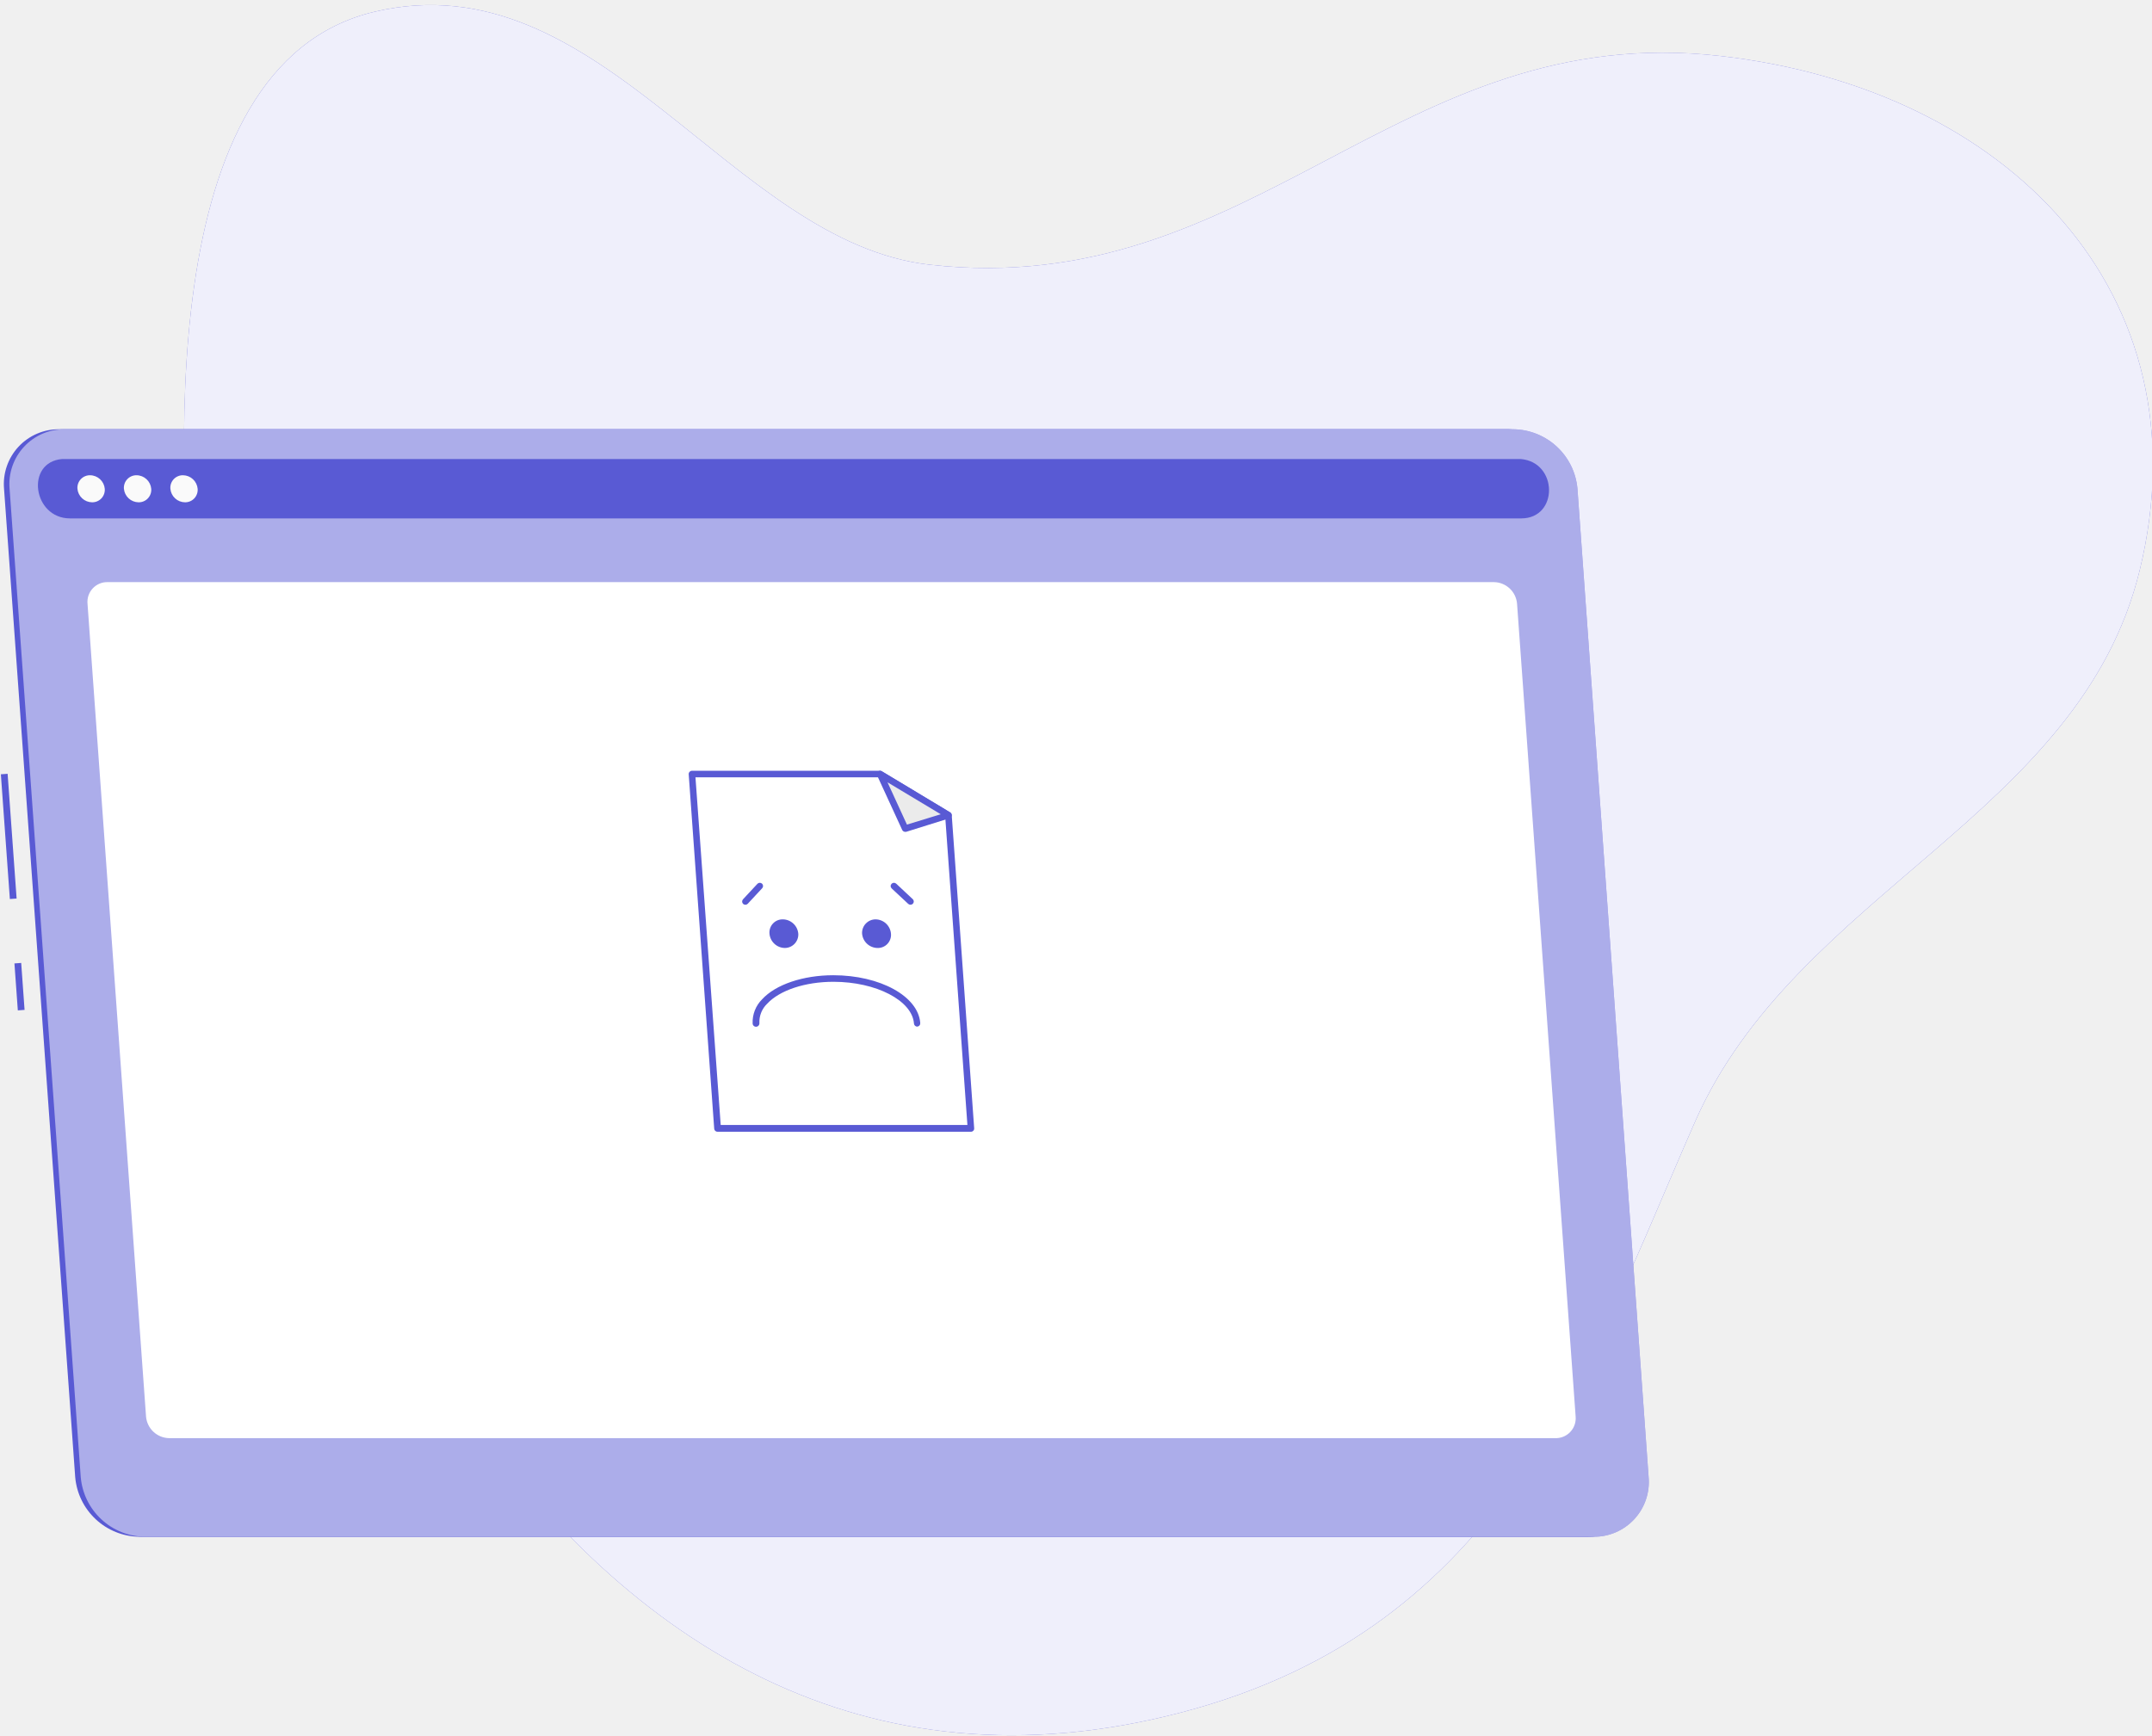
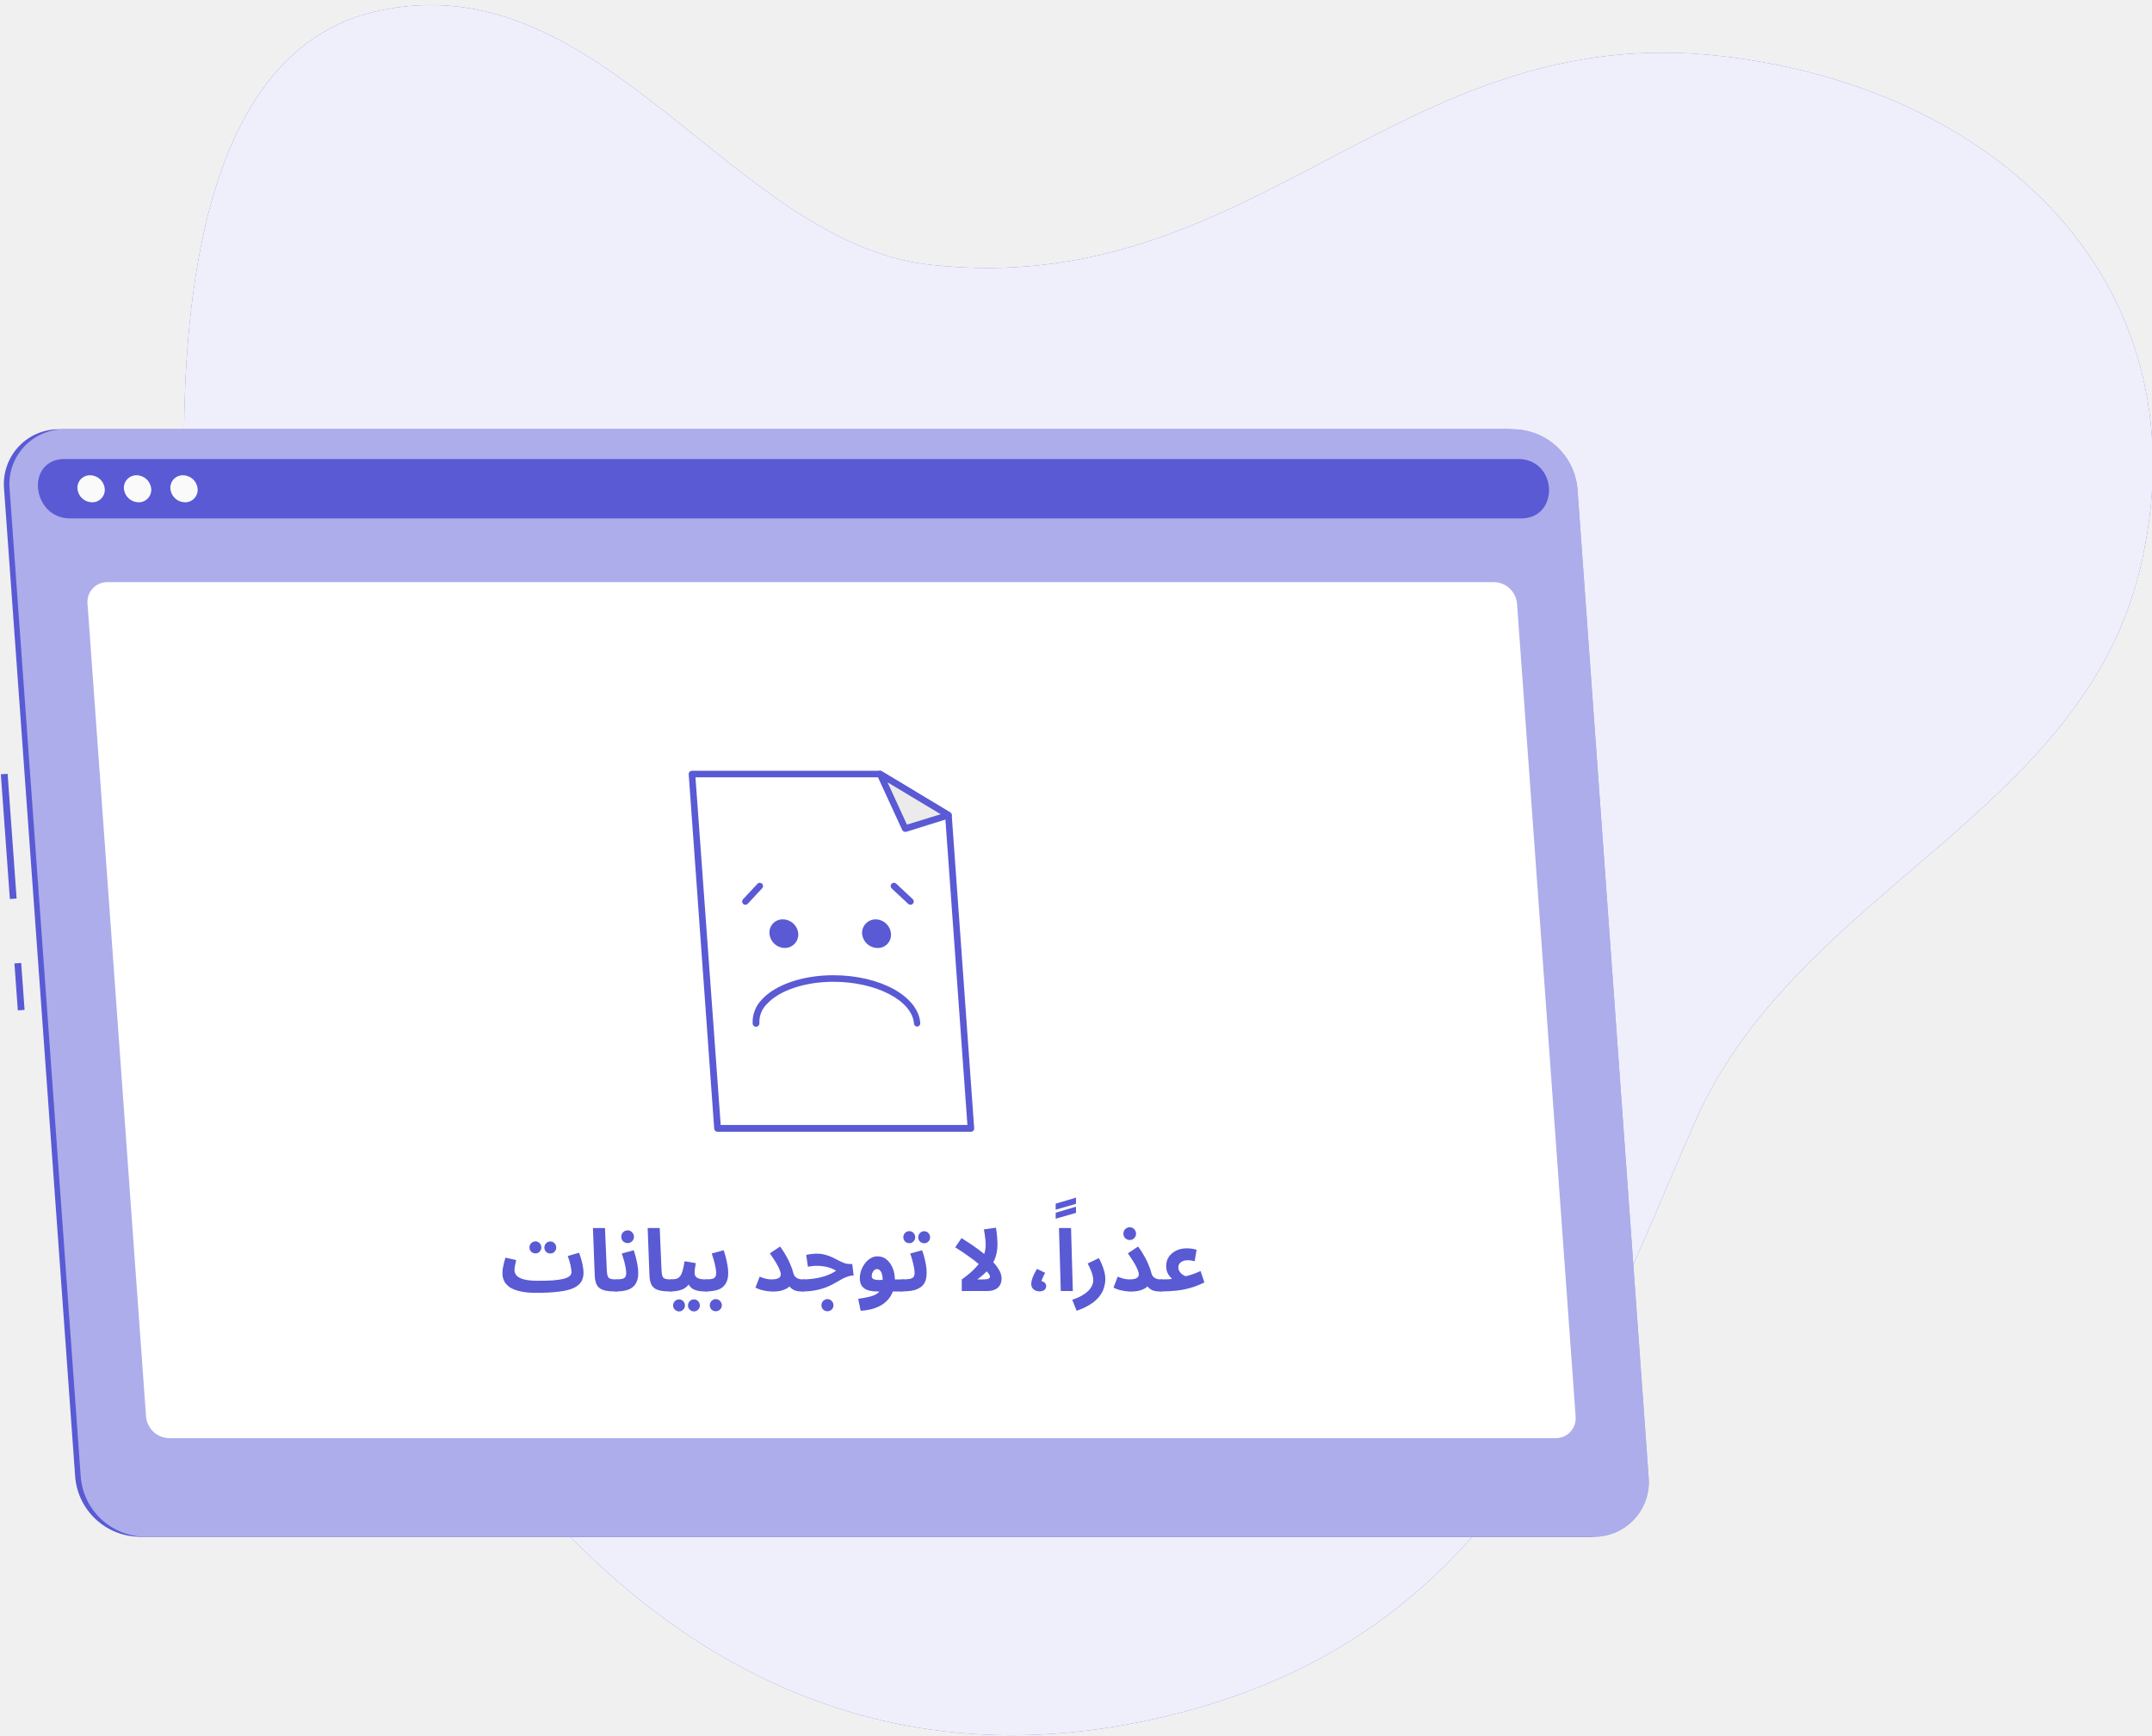
<svg xmlns="http://www.w3.org/2000/svg" width="300" height="242" viewBox="0 0 300 242" fill="none">
  <path d="M129.647 36.913C175.008 41.987 194.916 2.662 239.871 7.811C279.988 12.403 307.657 40.987 298.292 79.482C289.974 113.658 250.376 124.381 236.296 156.397C221.368 190.347 209.797 226.927 164.719 238.744C76.214 261.943 33.221 153.04 27.195 90.488C24.884 66.478 20.848 9.075 52.195 1.643C83.74 -5.844 101.856 33.801 129.647 36.913Z" fill="#595AD4" />
  <path opacity="0.9" d="M129.647 36.913C175.008 41.987 194.916 2.662 239.871 7.811C279.988 12.403 307.657 40.987 298.292 79.482C289.974 113.658 250.376 124.381 236.296 156.397C221.368 190.347 209.797 226.927 164.719 238.744C76.214 261.943 33.221 153.04 27.195 90.488C24.884 66.478 20.848 9.075 52.195 1.643C83.74 -5.844 101.856 33.801 129.647 36.913Z" fill="white" />
  <path d="M1.062 107.886L0.121 107.954L1.374 125.345L2.315 125.278L1.062 107.886Z" fill="#595AD4" />
  <path d="M2.954 134.256L2.013 134.324L2.485 140.871L3.425 140.803L2.954 134.256Z" fill="#595AD4" />
  <path d="M221.349 214.262H19.387C17.138 214.222 14.985 213.351 13.341 211.816C11.697 210.282 10.68 208.194 10.484 205.954L0.563 68.147C0.471 67.084 0.602 66.014 0.949 65.005C1.295 63.996 1.85 63.071 2.575 62.289C3.301 61.507 4.183 60.886 5.163 60.465C6.144 60.045 7.201 59.835 8.268 59.848H210.231C212.477 59.888 214.63 60.758 216.273 62.29C217.917 63.822 218.935 65.909 219.133 68.147L229.054 205.954C229.146 207.017 229.015 208.088 228.668 209.097C228.322 210.107 227.768 211.033 227.042 211.815C226.316 212.598 225.435 213.22 224.455 213.641C223.474 214.063 222.416 214.274 221.349 214.262V214.262Z" fill="#595AD4" />
  <path d="M222.122 214.262H20.16C17.912 214.222 15.758 213.351 14.114 211.816C12.47 210.282 11.453 208.194 11.257 205.954L1.337 68.147C1.244 67.084 1.376 66.014 1.722 65.005C2.069 63.996 2.623 63.071 3.349 62.289C4.074 61.507 4.956 60.886 5.936 60.465C6.917 60.045 7.975 59.835 9.041 59.848H211.004C213.25 59.888 215.403 60.758 217.046 62.29C218.69 63.822 219.709 65.909 219.906 68.147L229.827 205.954C229.921 207.018 229.79 208.089 229.445 209.099C229.099 210.109 228.545 211.035 227.819 211.818C227.093 212.601 226.211 213.223 225.23 213.644C224.248 214.065 223.19 214.276 222.122 214.262V214.262Z" fill="#595AD4" />
  <path opacity="0.5" d="M222.122 214.262H20.16C17.912 214.222 15.758 213.351 14.114 211.816C12.47 210.282 11.453 208.194 11.257 205.954L1.337 68.147C1.244 67.084 1.376 66.014 1.722 65.005C2.069 63.996 2.623 63.071 3.349 62.289C4.074 61.507 4.956 60.886 5.936 60.465C6.917 60.045 7.975 59.835 9.041 59.848H211.004C213.25 59.888 215.403 60.758 217.046 62.29C218.69 63.822 219.709 65.909 219.906 68.147L229.827 205.954C229.921 207.018 229.79 208.089 229.445 209.099C229.099 210.109 228.545 211.035 227.819 211.818C227.093 212.601 226.211 213.223 225.23 213.644C224.248 214.065 223.19 214.276 222.122 214.262V214.262Z" fill="white" />
  <path d="M211.306 63.998H9.343H8.664C3.506 64.422 4.562 72.278 9.767 72.278H212.07C217.285 72.278 217.209 64.422 211.985 63.998H211.306Z" fill="#595AD4" />
  <path d="M14.605 68.147C14.625 68.39 14.594 68.635 14.513 68.865C14.433 69.095 14.305 69.306 14.138 69.484C13.97 69.661 13.768 69.802 13.543 69.897C13.318 69.991 13.076 70.038 12.832 70.033C12.32 70.026 11.828 69.829 11.452 69.481C11.076 69.133 10.842 68.657 10.795 68.147C10.776 67.905 10.807 67.661 10.887 67.431C10.967 67.202 11.094 66.991 11.26 66.814C11.426 66.636 11.627 66.495 11.851 66.4C12.075 66.305 12.316 66.257 12.559 66.261C13.073 66.266 13.567 66.462 13.945 66.81C14.323 67.158 14.559 67.635 14.605 68.147Z" fill="#FAFAFA" />
  <path d="M21.084 68.147C21.104 68.39 21.072 68.635 20.992 68.865C20.911 69.095 20.783 69.306 20.616 69.484C20.449 69.661 20.247 69.802 20.022 69.897C19.797 69.991 19.555 70.038 19.311 70.033C18.799 70.026 18.307 69.829 17.931 69.481C17.555 69.133 17.321 68.657 17.274 68.147C17.254 67.905 17.285 67.661 17.366 67.431C17.445 67.202 17.573 66.991 17.739 66.814C17.905 66.636 18.106 66.495 18.33 66.4C18.553 66.305 18.794 66.257 19.038 66.261C19.552 66.266 20.046 66.462 20.424 66.81C20.802 67.158 21.037 67.635 21.084 68.147Z" fill="#FAFAFA" />
  <path d="M27.553 68.147C27.573 68.389 27.542 68.633 27.462 68.863C27.382 69.092 27.255 69.302 27.089 69.48C26.923 69.658 26.721 69.799 26.498 69.894C26.274 69.989 26.033 70.037 25.79 70.033C25.277 70.028 24.784 69.832 24.407 69.483C24.031 69.135 23.797 68.658 23.753 68.147C23.732 67.904 23.762 67.66 23.841 67.43C23.921 67.199 24.048 66.989 24.214 66.811C24.38 66.633 24.582 66.492 24.807 66.397C25.031 66.302 25.273 66.256 25.516 66.261C26.029 66.268 26.521 66.465 26.897 66.813C27.273 67.161 27.507 67.636 27.553 68.147V68.147Z" fill="#FAFAFA" />
  <path d="M216.766 200.513H23.583C22.767 200.499 21.985 200.183 21.389 199.625C20.793 199.067 20.425 198.308 20.358 197.495L12.2 84.169C12.164 83.78 12.211 83.388 12.338 83.019C12.465 82.649 12.669 82.311 12.936 82.027C13.204 81.742 13.529 81.518 13.89 81.368C14.251 81.219 14.639 81.148 15.03 81.161H208.26C209.075 81.172 209.857 81.486 210.453 82.042C211.049 82.599 211.417 83.357 211.485 84.169L219.652 197.495C219.687 197.889 219.638 198.286 219.507 198.659C219.376 199.032 219.167 199.373 218.894 199.659C218.621 199.945 218.289 200.169 217.922 200.316C217.555 200.463 217.161 200.53 216.766 200.513V200.513Z" fill="white" />
  <path d="M135.362 157.34L132.212 113.658L122.688 107.925H96.462L100.026 157.34H135.362Z" fill="white" />
  <path d="M135.362 157.793H100.026C99.909 157.796 99.796 157.753 99.71 157.674C99.624 157.595 99.572 157.485 99.564 157.369L96.009 107.953C96.004 107.891 96.013 107.829 96.034 107.77C96.055 107.712 96.088 107.658 96.132 107.614C96.173 107.567 96.224 107.53 96.281 107.504C96.338 107.478 96.399 107.464 96.462 107.463H122.688C122.77 107.466 122.851 107.488 122.923 107.529L132.448 113.262C132.512 113.299 132.566 113.351 132.606 113.413C132.645 113.476 132.669 113.547 132.675 113.621L135.805 157.303C135.812 157.366 135.804 157.43 135.783 157.491C135.762 157.551 135.728 157.606 135.683 157.652C135.642 157.696 135.592 157.731 135.537 157.755C135.482 157.78 135.422 157.792 135.362 157.793V157.793ZM100.47 156.85H134.862L131.769 113.894L122.603 108.377H96.952L100.47 156.85Z" fill="#595AD4" />
  <path d="M132.212 113.658L122.688 107.925L126.186 115.526L132.212 113.658Z" fill="#EBEBEB" />
  <path d="M126.186 115.978C126.099 115.978 126.014 115.953 125.941 115.906C125.867 115.859 125.809 115.793 125.771 115.714L122.273 108.113C122.232 108.024 122.22 107.924 122.239 107.828C122.257 107.732 122.305 107.643 122.376 107.576C122.451 107.512 122.544 107.473 122.642 107.464C122.74 107.456 122.839 107.478 122.923 107.529L132.448 113.262C132.525 113.308 132.587 113.376 132.627 113.456C132.667 113.536 132.684 113.626 132.675 113.715C132.662 113.802 132.626 113.883 132.569 113.95C132.512 114.017 132.438 114.066 132.354 114.092L126.318 115.978H126.186ZM123.725 109.075L126.432 114.969L131.147 113.526L123.725 109.075Z" fill="#595AD4" />
  <path d="M111.286 130.181C111.3 130.437 111.262 130.693 111.174 130.934C111.085 131.175 110.948 131.396 110.772 131.582C110.595 131.768 110.383 131.916 110.147 132.018C109.911 132.119 109.657 132.171 109.4 132.17C108.862 132.161 108.346 131.952 107.953 131.585C107.559 131.217 107.315 130.717 107.269 130.181C107.245 129.922 107.276 129.66 107.36 129.414C107.445 129.169 107.581 128.943 107.76 128.754C107.938 128.565 108.155 128.416 108.396 128.317C108.636 128.218 108.895 128.172 109.155 128.181C109.694 128.193 110.21 128.404 110.603 128.773C110.997 129.142 111.24 129.643 111.286 130.181Z" fill="#595AD4" />
  <path d="M124.206 130.18C124.229 130.439 124.197 130.699 124.111 130.944C124.026 131.188 123.89 131.412 123.711 131.6C123.533 131.789 123.317 131.937 123.077 132.035C122.837 132.133 122.579 132.179 122.32 132.17C121.781 132.161 121.264 131.952 120.869 131.585C120.473 131.218 120.228 130.718 120.179 130.18C120.164 129.923 120.201 129.666 120.289 129.424C120.377 129.182 120.513 128.96 120.69 128.773C120.867 128.586 121.08 128.437 121.316 128.335C121.553 128.233 121.808 128.181 122.065 128.181C122.607 128.189 123.126 128.398 123.522 128.767C123.918 129.137 124.161 129.641 124.206 130.18V130.18Z" fill="#595AD4" />
  <path d="M127.865 143.138C127.75 143.136 127.641 143.091 127.557 143.013C127.473 142.935 127.422 142.828 127.412 142.713C127.177 139.498 122.141 136.885 116.19 136.885C112.239 136.885 108.693 138.064 106.939 139.95C106.578 140.298 106.296 140.718 106.111 141.183C105.926 141.648 105.841 142.147 105.864 142.647C105.868 142.709 105.86 142.772 105.84 142.83C105.821 142.889 105.79 142.944 105.749 142.991C105.667 143.085 105.55 143.143 105.425 143.152C105.3 143.161 105.177 143.119 105.082 143.037C104.988 142.955 104.929 142.839 104.921 142.713C104.893 142.088 104.996 141.464 105.223 140.881C105.45 140.298 105.797 139.769 106.241 139.328C108.127 137.263 111.965 135.971 116.162 135.971C122.697 135.971 128.025 138.904 128.289 142.647C128.293 142.707 128.285 142.767 128.266 142.823C128.247 142.879 128.217 142.931 128.177 142.976C128.138 143.021 128.09 143.057 128.036 143.083C127.983 143.11 127.925 143.125 127.865 143.128V143.138Z" fill="#595AD4" />
  <path d="M103.902 126.144C103.787 126.142 103.677 126.098 103.591 126.022C103.505 125.935 103.457 125.818 103.457 125.696C103.457 125.574 103.505 125.457 103.591 125.371L105.6 123.211C105.686 123.128 105.801 123.082 105.92 123.082C106.04 123.082 106.155 123.128 106.241 123.211C106.283 123.253 106.317 123.303 106.34 123.358C106.362 123.413 106.374 123.472 106.374 123.532C106.374 123.592 106.362 123.651 106.34 123.706C106.317 123.761 106.283 123.811 106.241 123.853L104.232 126.012C104.189 126.055 104.137 126.089 104.081 126.112C104.024 126.135 103.963 126.146 103.902 126.144V126.144Z" fill="#595AD4" />
  <path d="M126.922 126.144C126.808 126.139 126.698 126.096 126.611 126.022L124.3 123.862C124.257 123.82 124.222 123.769 124.198 123.713C124.175 123.658 124.162 123.597 124.162 123.537C124.162 123.476 124.175 123.416 124.198 123.36C124.222 123.304 124.257 123.254 124.3 123.211C124.386 123.128 124.501 123.082 124.621 123.082C124.741 123.082 124.855 123.128 124.942 123.211L127.252 125.371C127.294 125.413 127.328 125.463 127.351 125.518C127.373 125.573 127.385 125.632 127.385 125.692C127.385 125.751 127.373 125.81 127.351 125.865C127.328 125.92 127.294 125.97 127.252 126.012C127.162 126.096 127.045 126.143 126.922 126.144V126.144Z" fill="#595AD4" />
+   <path d="M74.758 180.252L75.07 178.572C75.846 178.572 76.522 178.552 77.098 178.512C77.674 178.464 78.15 178.396 78.526 178.308C78.91 178.212 79.194 178.088 79.378 177.936C79.57 177.784 79.666 177.6 79.666 177.384C79.666 177.096 79.618 176.752 79.522 176.352C79.426 175.944 79.302 175.532 79.15 175.116L80.722 174.66C80.826 174.932 80.926 175.232 81.022 175.56C81.118 175.88 81.194 176.204 81.25 176.532C81.314 176.852 81.346 177.152 81.346 177.432C81.346 177.928 81.238 178.356 81.022 178.716C80.806 179.068 80.446 179.36 79.942 179.592C79.446 179.816 78.774 179.98 77.926 180.084C77.078 180.196 76.022 180.252 74.758 180.252ZM74.746 180.252C73.882 180.252 73.15 180.184 72.55 180.048C71.958 179.92 71.474 179.736 71.098 179.496C70.73 179.248 70.462 178.96 70.294 178.632C70.126 178.304 70.042 177.944 70.042 177.552C70.042 177.296 70.062 177.04 70.102 176.784C70.15 176.52 70.206 176.264 70.27 176.016C70.342 175.768 70.406 175.544 70.462 175.344L71.962 175.692C71.93 175.836 71.894 175.992 71.854 176.16C71.814 176.328 71.782 176.492 71.758 176.652C71.734 176.804 71.722 176.944 71.722 177.072C71.722 177.368 71.826 177.632 72.034 177.864C72.25 178.088 72.602 178.264 73.09 178.392C73.578 178.512 74.234 178.572 75.058 178.572L75.298 179.868L74.746 180.252ZM76.726 174.768C76.494 174.768 76.294 174.688 76.126 174.528C75.966 174.36 75.886 174.164 75.886 173.94C75.886 173.708 75.966 173.508 76.126 173.34C76.294 173.172 76.494 173.088 76.726 173.088C76.95 173.088 77.142 173.172 77.302 173.34C77.462 173.508 77.542 173.708 77.542 173.94C77.542 174.164 77.462 174.36 77.302 174.528C77.142 174.688 76.95 174.768 76.726 174.768ZM74.65 174.756C74.418 174.756 74.218 174.676 74.05 174.516C73.89 174.348 73.81 174.152 73.81 173.928C73.81 173.696 73.89 173.496 74.05 173.328C74.218 173.16 74.418 173.076 74.65 173.076C74.874 173.076 75.066 173.16 75.226 173.328C75.386 173.496 75.466 173.696 75.466 173.928C75.466 174.152 75.386 174.348 75.226 174.516C75.066 174.676 74.874 174.756 74.65 174.756Z" fill="#595AD4" />
+   <path d="M85.755 180.06C85.011 180.06 84.435 179.984 84.027 179.832C83.627 179.68 83.347 179.444 83.187 179.124C83.027 178.796 82.935 178.384 82.911 177.888L82.659 171.216H84.339L84.591 177.084C84.607 177.452 84.647 177.728 84.711 177.912C84.775 178.096 84.895 178.22 85.071 178.284C85.255 178.348 85.523 178.38 85.875 178.38C86.179 178.38 86.395 178.46 86.523 178.62C86.659 178.772 86.727 178.964 86.727 179.196C86.727 179.444 86.643 179.652 86.475 179.82C86.307 179.98 86.067 180.06 85.755 180.06Z" fill="#595AD4" />
+   <path d="M85.772 180.06L85.891 178.38C86.243 178.38 86.519 178.356 86.719 178.308C86.927 178.26 87.076 178.172 87.163 178.044C87.251 177.908 87.296 177.716 87.296 177.468C87.296 177.244 87.263 176.976 87.2 176.664C87.144 176.352 87.067 176.028 86.972 175.692C86.876 175.356 86.779 175.048 86.683 174.768L88.34 174.312C88.436 174.584 88.531 174.9 88.627 175.26C88.724 175.62 88.803 175.992 88.868 176.376C88.939 176.752 88.975 177.116 88.975 177.468C88.975 177.908 88.919 178.28 88.808 178.584C88.695 178.88 88.54 179.128 88.34 179.328C88.147 179.52 87.915 179.672 87.644 179.784C87.379 179.888 87.088 179.96 86.767 180C86.448 180.04 86.115 180.06 85.772 180.06ZM87.499 173.316C87.251 173.316 87.04 173.232 86.864 173.064C86.695 172.896 86.612 172.688 86.612 172.44C86.612 172.192 86.695 171.98 86.864 171.804C87.04 171.628 87.251 171.54 87.499 171.54C87.74 171.54 87.944 171.628 88.112 171.804C88.287 171.98 88.376 172.192 88.376 172.44C88.376 172.688 88.287 172.896 88.112 173.064C87.944 173.232 87.74 173.316 87.499 173.316Z" fill="#595AD4" />
+   <path d="M93.384 180.06C92.64 180.06 92.064 179.984 91.656 179.832C91.256 179.68 90.976 179.444 90.816 179.124C90.656 178.796 90.564 178.384 90.54 177.888L90.288 171.216H91.968L92.22 177.084C92.236 177.452 92.276 177.728 92.34 177.912C92.404 178.096 92.524 178.22 92.7 178.284C92.884 178.348 93.152 178.38 93.504 178.38C93.808 178.38 94.024 178.46 94.152 178.62C94.288 178.772 94.356 178.964 94.356 179.196C94.356 179.444 94.272 179.652 94.104 179.82C93.936 179.98 93.696 180.06 93.384 180.06Z" fill="#595AD4" />
+   <path d="M93.4 180.06L93.52 178.38C93.808 178.38 94.056 178.352 94.264 178.296C94.472 178.24 94.648 178.128 94.792 177.96C94.936 177.784 95.056 177.528 95.152 177.192C95.256 176.856 95.348 176.408 95.428 175.848L97 176.112C96.984 176.232 96.96 176.372 96.928 176.532C96.904 176.692 96.88 176.856 96.856 177.024C96.84 177.184 96.832 177.336 96.832 177.48C96.832 177.624 96.86 177.752 96.916 177.864C96.972 177.976 97.06 178.072 97.18 178.152C97.308 178.224 97.472 178.28 97.672 178.32C97.88 178.36 98.132 178.38 98.428 178.38C98.732 178.38 98.948 178.46 99.076 178.62C99.204 178.772 99.268 178.964 99.268 179.196C99.268 179.444 99.184 179.652 99.016 179.82C98.856 179.98 98.62 180.06 98.308 180.06C97.948 180.06 97.62 180.032 97.324 179.976C97.036 179.92 96.784 179.828 96.568 179.7C96.36 179.564 96.188 179.388 96.052 179.172C95.924 178.948 95.844 178.676 95.812 178.356H96.388C96.244 178.74 96.06 179.048 95.836 179.28C95.62 179.504 95.376 179.672 95.104 179.784C94.832 179.896 94.548 179.968 94.252 180C93.964 180.04 93.68 180.06 93.4 180.06ZM96.748 182.844C96.516 182.844 96.316 182.76 96.148 182.592C95.988 182.432 95.908 182.24 95.908 182.016C95.908 181.784 95.988 181.584 96.148 181.416C96.316 181.248 96.516 181.164 96.748 181.164C96.972 181.164 97.164 181.248 97.324 181.416C97.484 181.584 97.564 181.784 97.564 182.016C97.564 182.24 97.484 182.432 97.324 182.592C97.164 182.76 96.972 182.844 96.748 182.844ZM94.672 182.844C94.44 182.844 94.24 182.76 94.072 182.592C93.912 182.432 93.832 182.24 93.832 182.016C93.832 181.784 93.912 181.584 94.072 181.416C94.24 181.248 94.44 181.164 94.672 181.164C94.896 181.164 95.088 181.248 95.248 181.416C95.408 181.584 95.488 181.784 95.488 182.016C95.488 182.24 95.408 182.432 95.248 182.592C95.088 182.76 94.896 182.844 94.672 182.844Z" fill="#595AD4" />
+   <path d="M98.311 180.06L98.43 178.38C98.782 178.38 99.058 178.356 99.258 178.308C99.466 178.26 99.615 178.172 99.703 178.044C99.79 177.908 99.835 177.716 99.835 177.468C99.835 177.244 99.803 176.976 99.739 176.664C99.683 176.352 99.606 176.028 99.51 175.692C99.415 175.356 99.319 175.048 99.222 174.768L100.879 174.312C100.975 174.584 101.071 174.9 101.167 175.26C101.263 175.62 101.343 175.992 101.407 176.376C101.479 176.752 101.515 177.116 101.515 177.468C101.515 177.908 101.459 178.28 101.347 178.584C101.235 178.88 101.079 179.128 100.879 179.328C100.687 179.52 100.455 179.672 100.183 179.784C99.919 179.888 99.626 179.96 99.306 180C98.987 180.04 98.654 180.06 98.311 180.06ZM99.787 182.82C99.555 182.82 99.355 182.74 99.187 182.58C99.027 182.42 98.947 182.224 98.947 181.992C98.947 181.76 99.027 181.556 99.187 181.38C99.355 181.212 99.555 181.128 99.787 181.128C100.019 181.128 100.215 181.212 100.375 181.38C100.543 181.556 100.627 181.76 100.627 181.992C100.627 182.224 100.543 182.42 100.375 182.58C100.215 182.74 100.019 182.82 99.787 182.82Z" fill="#595AD4" />
+   <path d="M107.512 178.38C107.872 178.38 108.148 178.348 108.34 178.284C108.532 178.22 108.664 178.136 108.736 178.032C108.808 177.928 108.844 177.816 108.844 177.696C108.844 177.504 108.788 177.28 108.676 177.024C108.572 176.768 108.44 176.5 108.28 176.22C108.12 175.94 107.952 175.672 107.776 175.416C107.608 175.16 107.456 174.936 107.32 174.744L108.748 173.796C109.092 174.26 109.388 174.72 109.636 175.176C109.884 175.624 110.084 176.04 110.236 176.424C110.396 176.808 110.508 177.136 110.572 177.408C110.636 177.664 110.732 177.864 110.86 178.008C110.996 178.144 111.152 178.24 111.328 178.296C111.504 178.352 111.68 178.38 111.856 178.38C112.16 178.38 112.376 178.46 112.504 178.62C112.64 178.772 112.708 178.964 112.708 179.196C112.708 179.444 112.624 179.652 112.456 179.82C112.296 179.98 112.056 180.06 111.736 180.06C111.384 180.06 111.076 180.012 110.812 179.916C110.548 179.82 110.324 179.668 110.14 179.46C109.956 179.252 109.8 178.988 109.672 178.668L110.404 178.824C110.34 179.048 110.192 179.256 109.96 179.448C109.736 179.632 109.436 179.784 109.06 179.904C108.692 180.016 108.256 180.072 107.752 180.072C107.512 180.072 107.244 180.052 106.948 180.012C106.66 179.972 106.372 179.912 106.084 179.832C105.804 179.752 105.548 179.648 105.316 179.52L105.904 177.996C106.2 178.124 106.484 178.22 106.756 178.284C107.036 178.348 107.288 178.38 107.512 178.38Z" fill="#595AD4" />
+   <path d="M111.752 180.06L111.872 178.38C112.304 178.38 112.732 178.356 113.156 178.308C113.58 178.26 113.992 178.188 114.392 178.092C114.792 177.996 115.172 177.872 115.532 177.72C115.9 177.568 116.244 177.384 116.564 177.168C116.324 177.024 116.064 176.9 115.784 176.796C115.504 176.692 115.204 176.616 114.884 176.568C114.572 176.512 114.24 176.484 113.888 176.484C113.76 176.484 113.624 176.488 113.48 176.496C113.344 176.504 113.204 176.52 113.06 176.544C112.916 176.56 112.772 176.584 112.628 176.616L112.388 174.972C112.62 174.908 112.864 174.864 113.12 174.84C113.384 174.808 113.616 174.792 113.816 174.792C114.248 174.792 114.644 174.84 115.004 174.936C115.372 175.032 115.708 175.152 116.012 175.296C116.324 175.44 116.612 175.584 116.876 175.728C117.148 175.872 117.404 175.992 117.644 176.088C117.892 176.184 118.132 176.232 118.364 176.232H118.808L119 177.828C118.656 177.844 118.332 177.912 118.028 178.032C117.732 178.144 117.436 178.288 117.14 178.464C116.852 178.632 116.54 178.808 116.204 178.992C115.876 179.176 115.504 179.348 115.088 179.508C114.672 179.668 114.192 179.8 113.648 179.904C113.104 180.008 112.472 180.06 111.752 180.06ZM115.352 182.82C115.12 182.82 114.92 182.74 114.752 182.58C114.592 182.42 114.512 182.224 114.512 181.992C114.512 181.76 114.592 181.556 114.752 181.38C114.92 181.212 115.12 181.128 115.352 181.128C115.584 181.128 115.78 181.212 115.94 181.38C116.108 181.556 116.192 181.76 116.192 181.992C116.192 182.224 116.108 182.42 115.94 182.58C115.78 182.74 115.584 182.82 115.352 182.82Z" fill="#595AD4" />
+   <path d="M119.983 182.76L119.635 181.08C120.203 181.008 120.699 180.92 121.123 180.816C121.547 180.72 121.903 180.584 122.191 180.408C122.479 180.232 122.695 179.992 122.839 179.688C122.983 179.376 123.055 178.976 123.055 178.488C123.055 178.016 122.983 177.64 122.839 177.36C122.695 177.08 122.503 176.94 122.263 176.94C122.095 176.94 121.955 177 121.843 177.12C121.731 177.232 121.647 177.368 121.591 177.528C121.543 177.68 121.519 177.816 121.519 177.936C121.519 178.008 121.539 178.084 121.579 178.164C121.619 178.244 121.707 178.312 121.843 178.368C121.979 178.424 122.191 178.456 122.479 178.464C122.775 178.472 123.175 178.444 123.679 178.38H125.695C125.999 178.38 126.215 178.46 126.343 178.62C126.479 178.772 126.547 178.964 126.547 179.196C126.547 179.444 126.463 179.652 126.295 179.82C126.127 179.98 125.887 180.06 125.575 180.06H122.275C121.771 180.06 121.339 180 120.979 179.88C120.619 179.76 120.343 179.568 120.151 179.304C119.959 179.032 119.863 178.672 119.863 178.224C119.863 177.864 119.923 177.504 120.043 177.144C120.171 176.784 120.347 176.456 120.571 176.16C120.795 175.856 121.055 175.616 121.351 175.44C121.655 175.256 121.983 175.164 122.335 175.164C122.815 175.164 123.235 175.312 123.595 175.608C123.955 175.904 124.235 176.296 124.435 176.784C124.643 177.272 124.747 177.804 124.747 178.38C124.747 179.284 124.555 180.052 124.171 180.684C123.787 181.316 123.239 181.804 122.527 182.148C121.815 182.5 120.967 182.704 119.983 182.76Z" fill="#595AD4" />
+   <path d="M125.592 180.06L125.712 178.38C126.192 178.38 126.56 178.356 126.816 178.308C127.072 178.26 127.248 178.172 127.344 178.044C127.448 177.908 127.5 177.716 127.5 177.468C127.5 177.244 127.468 176.976 127.404 176.664C127.348 176.352 127.272 176.028 127.176 175.692C127.088 175.356 126.992 175.048 126.888 174.768L128.544 174.312C128.648 174.584 128.748 174.9 128.844 175.26C128.94 175.62 129.02 175.992 129.084 176.376C129.148 176.752 129.18 177.116 129.18 177.468C129.18 178.012 129.092 178.456 128.916 178.8C128.74 179.136 128.492 179.396 128.172 179.58C127.86 179.764 127.484 179.892 127.044 179.964C126.604 180.028 126.12 180.06 125.592 180.06ZM128.844 173.34C128.612 173.34 128.412 173.26 128.244 173.1C128.084 172.932 128.004 172.736 128.004 172.512C128.004 172.28 128.084 172.08 128.244 171.912C128.412 171.744 128.612 171.66 128.844 171.66C129.068 171.66 129.26 171.744 129.42 171.912C129.58 172.08 129.66 172.28 129.66 172.512C129.66 172.736 129.58 172.932 129.42 173.1C129.26 173.26 129.068 173.34 128.844 173.34ZM126.768 173.328C126.536 173.328 126.336 173.248 126.168 173.088C126.008 172.92 125.928 172.724 125.928 172.5C125.928 172.268 126.008 172.068 126.168 171.9C126.336 171.732 126.536 171.648 126.768 171.648C126.992 171.648 127.184 171.732 127.344 171.9C127.504 172.068 127.584 172.268 127.584 172.5C127.584 172.724 127.504 172.92 127.344 173.088C127.184 173.248 126.992 173.328 126.768 173.328Z" fill="#595AD4" />
+   <path d="M137.41 173.568C137.41 173.304 137.394 173.04 137.362 172.776C137.338 172.512 137.306 172.264 137.266 172.032C137.226 171.792 137.19 171.584 137.158 171.408L138.838 171.168C138.87 171.328 138.902 171.54 138.934 171.804C138.966 172.068 138.994 172.348 139.018 172.644C139.042 172.932 139.054 173.208 139.054 173.472C139.054 173.888 139.018 174.28 138.946 174.648C138.874 175.016 138.766 175.364 138.622 175.692C138.478 176.012 138.298 176.32 138.082 176.616L137.866 176.904C137.658 177.16 137.414 177.412 137.134 177.66C136.862 177.908 136.562 178.148 136.234 178.38H137.014C137.286 178.38 137.494 178.364 137.638 178.332C137.782 178.3 137.878 178.256 137.926 178.2C137.982 178.136 138.01 178.064 138.01 177.984C138.01 177.84 137.886 177.628 137.638 177.348C137.39 177.06 137.046 176.732 136.606 176.364C136.166 175.988 135.65 175.592 135.058 175.176C134.474 174.752 133.842 174.328 133.162 173.904L134.038 172.62C134.982 173.204 135.778 173.74 136.426 174.228C137.082 174.716 137.618 175.16 138.034 175.56C138.458 175.96 138.786 176.324 139.018 176.652C139.25 176.98 139.41 177.276 139.498 177.54C139.586 177.796 139.63 178.028 139.63 178.236C139.63 178.468 139.594 178.692 139.522 178.908C139.45 179.116 139.334 179.304 139.174 179.472C139.014 179.632 138.806 179.76 138.55 179.856C138.294 179.952 137.978 180 137.602 180H134.074V178.392C134.898 177.8 135.55 177.24 136.03 176.712C136.518 176.184 136.87 175.664 137.086 175.152C137.302 174.64 137.41 174.112 137.41 173.568Z" fill="#595AD4" />
+   <path d="M144.913 180.048C144.689 180.048 144.489 180.004 144.313 179.916C144.137 179.828 144.001 179.708 143.905 179.556C143.809 179.396 143.761 179.216 143.761 179.016C143.761 178.824 143.797 178.608 143.869 178.368C143.949 178.12 144.049 177.872 144.169 177.624C144.297 177.368 144.425 177.132 144.553 176.916L145.693 177.456C145.613 177.6 145.537 177.756 145.465 177.924C145.393 178.084 145.329 178.228 145.273 178.356C145.225 178.476 145.197 178.56 145.189 178.608C145.397 178.664 145.557 178.752 145.669 178.872C145.781 178.984 145.837 179.132 145.837 179.316C145.837 179.556 145.749 179.74 145.573 179.868C145.405 179.988 145.185 180.048 144.913 180.048Z" fill="#595AD4" />
+   <path d="M147.166 168.66V167.82L149.998 166.98V167.844L147.166 168.66ZM147.166 169.92V169.08L149.998 168.24V169.104L147.166 169.92Z" fill="#595AD4" />
+   <path d="M147.88 180L147.628 171.216H149.308L149.56 180H147.88Z" fill="#595AD4" />
+   <path d="M150.088 182.76L149.476 181.224C150.164 180.984 150.72 180.72 151.144 180.432C151.576 180.144 151.892 179.836 152.092 179.508C152.3 179.18 152.404 178.84 152.404 178.488C152.404 178.264 152.372 178.032 152.308 177.792C152.244 177.544 152.152 177.284 152.032 177.012C151.92 176.74 151.784 176.456 151.624 176.16L153.196 175.404C153.476 175.94 153.692 176.452 153.844 176.94C154.004 177.428 154.084 177.884 154.084 178.308C154.084 178.7 154.032 179.076 153.928 179.436C153.832 179.796 153.68 180.132 153.472 180.444C153.272 180.764 153.012 181.064 152.692 181.344C152.372 181.624 151.996 181.88 151.564 182.112C151.132 182.352 150.64 182.568 150.088 182.76Z" fill="#595AD4" />
+   <path d="M157.423 178.38C157.783 178.38 158.059 178.348 158.251 178.284C158.443 178.22 158.575 178.136 158.647 178.032C158.719 177.928 158.755 177.816 158.755 177.696C158.755 177.504 158.699 177.28 158.587 177.024C158.483 176.768 158.351 176.5 158.191 176.22C158.031 175.94 157.863 175.672 157.687 175.416C157.519 175.16 157.367 174.936 157.231 174.744L158.659 173.796C159.003 174.26 159.299 174.72 159.547 175.176C159.795 175.624 159.995 176.04 160.147 176.424C160.307 176.808 160.419 177.136 160.483 177.408C160.547 177.664 160.643 177.864 160.771 178.008C160.907 178.144 161.063 178.24 161.239 178.296C161.415 178.352 161.591 178.38 161.767 178.38C162.071 178.38 162.287 178.46 162.415 178.62C162.551 178.772 162.619 178.964 162.619 179.196C162.619 179.444 162.535 179.652 162.367 179.82C162.207 179.98 161.967 180.06 161.647 180.06C161.295 180.06 160.987 180.012 160.723 179.916C160.459 179.82 160.235 179.668 160.051 179.46C159.867 179.252 159.711 178.988 159.583 178.668L160.315 178.824C160.251 179.048 160.103 179.256 159.871 179.448C159.647 179.632 159.347 179.784 158.971 179.904C158.603 180.016 158.167 180.072 157.663 180.072C157.423 180.072 157.155 180.052 156.859 180.012C156.571 179.972 156.283 179.912 155.995 179.832C155.715 179.752 155.459 179.648 155.227 179.52L155.815 177.996C156.111 178.124 156.395 178.22 156.667 178.284C156.947 178.348 157.199 178.38 157.423 178.38ZM157.495 172.884C157.247 172.884 157.035 172.8 156.859 172.632C156.691 172.464 156.607 172.256 156.607 172.008C156.607 171.76 156.691 171.548 156.859 171.372C157.035 171.196 157.247 171.108 157.495 171.108C157.735 171.108 157.939 171.196 158.107 171.372C158.283 171.548 158.371 171.76 158.371 172.008C158.371 172.256 158.283 172.464 158.107 172.632C157.939 172.8 157.735 172.884 157.495 172.884Z" fill="#595AD4" />
+   <path d="M161.662 180.06L161.782 178.38C162.158 178.38 162.446 178.376 162.646 178.368C162.854 178.36 163.01 178.352 163.114 178.344C163.218 178.328 163.306 178.316 163.378 178.308C163.298 178.228 163.194 178.112 163.066 177.96C162.938 177.808 162.822 177.612 162.718 177.372C162.622 177.132 162.574 176.844 162.574 176.508C162.574 176.02 162.698 175.592 162.946 175.224C163.202 174.856 163.546 174.568 163.978 174.36C164.41 174.152 164.894 174.048 165.43 174.048C165.686 174.048 165.922 174.064 166.138 174.096C166.362 174.128 166.586 174.176 166.81 174.24L166.546 175.836C166.386 175.796 166.218 175.764 166.042 175.74C165.866 175.716 165.71 175.704 165.574 175.704C165.31 175.704 165.078 175.748 164.878 175.836C164.686 175.916 164.534 176.032 164.422 176.184C164.318 176.328 164.266 176.504 164.266 176.712C164.266 176.848 164.29 176.976 164.338 177.096C164.394 177.216 164.462 177.324 164.542 177.42C164.622 177.516 164.71 177.6 164.806 177.672C164.902 177.744 164.994 177.804 165.082 177.852C165.178 177.892 165.258 177.92 165.322 177.936C165.522 177.88 165.694 177.832 165.838 177.792C165.99 177.744 166.134 177.7 166.27 177.66C166.414 177.612 166.57 177.552 166.738 177.48C166.906 177.408 167.114 177.32 167.362 177.216L167.902 178.8C167.23 179.128 166.574 179.384 165.934 179.568C165.294 179.752 164.63 179.88 163.942 179.952C163.254 180.024 162.494 180.06 161.662 180.06Z" fill="#595AD4" />
</svg>
